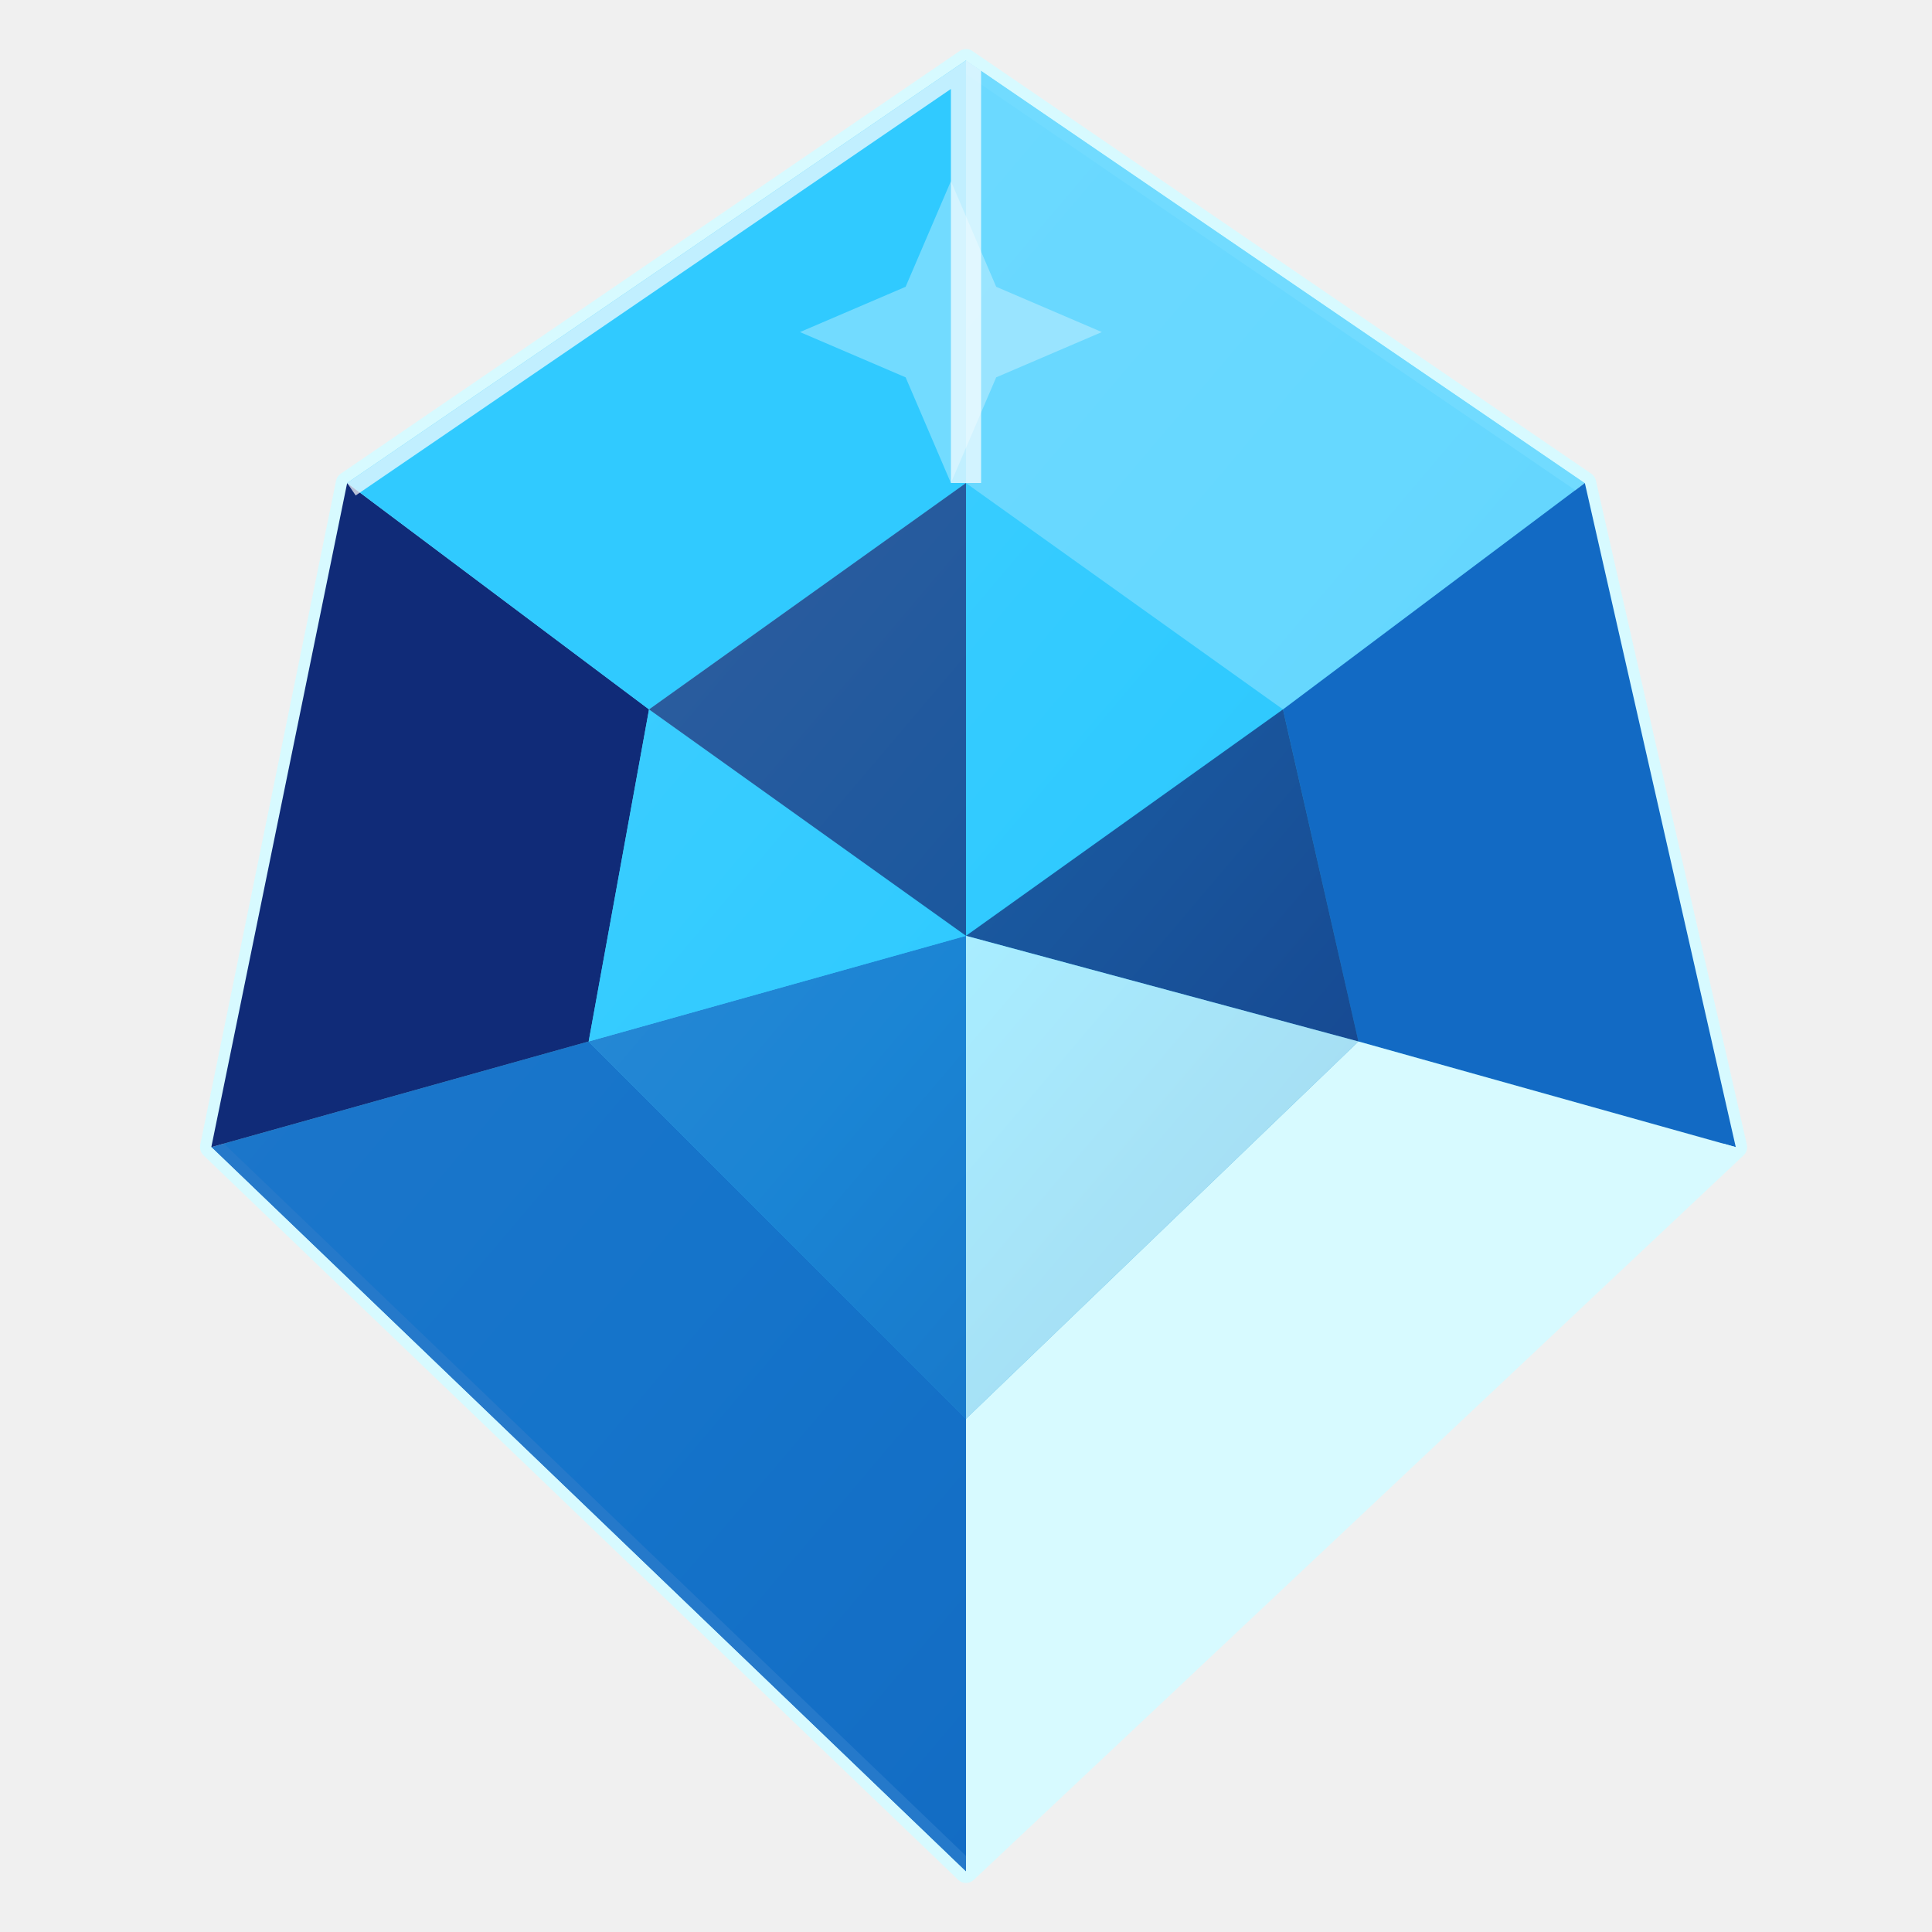
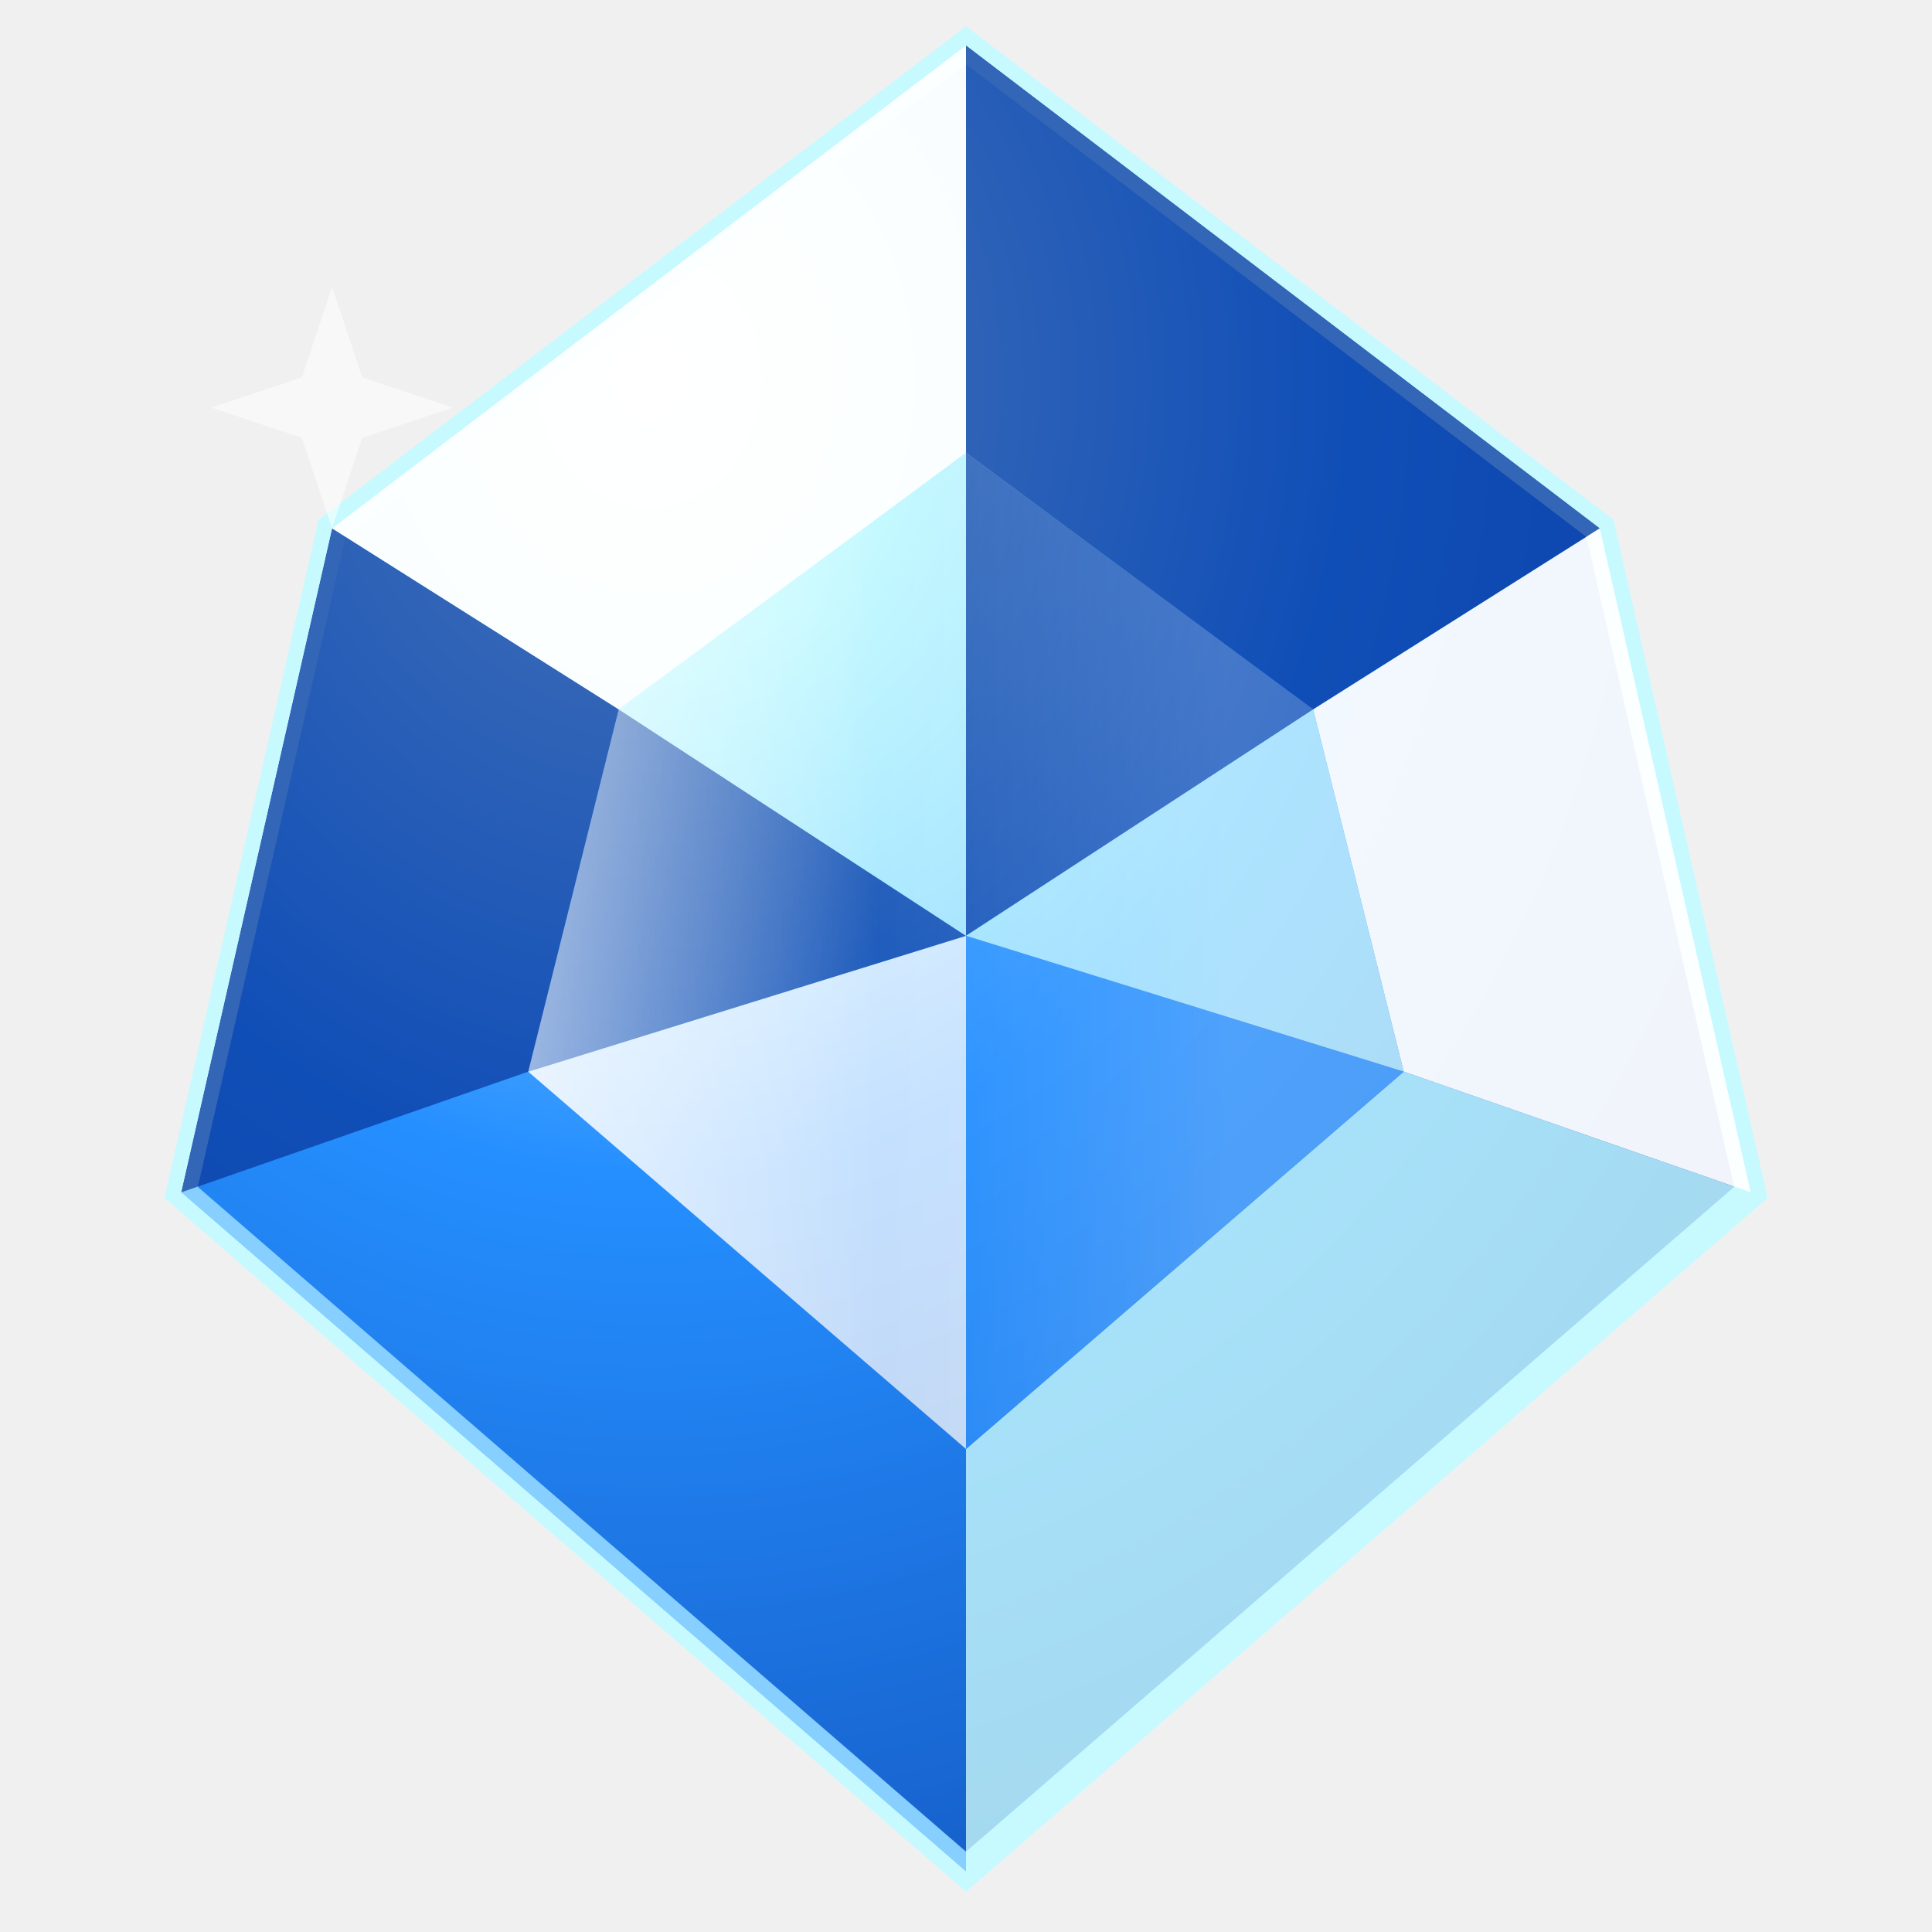
- <svg xmlns="http://www.w3.org/2000/svg" width="128" height="128" viewBox="0 0 128 128">
+ <svg xmlns="http://www.w3.org/2000/svg" viewBox="0 0 128 128">
  <defs>
-     <linearGradient id="body" x1="0" y1="0" x2="1" y2="1">
-       <stop stop-color="#d7faff" />
-       <stop offset=".5" stop-color="#30caff" />
-       <stop offset="1" stop-color="#102b78" />
+     <radialGradient id="shine" cx="30%" cy="18%" r="88%">
+       <stop stop-color="#fff" />
+       <stop offset=".18" stop-color="#c6faff" />
+       <stop offset=".5" stop-color="#258fff" />
+       <stop offset="1" stop-color="#0a3ca3" />
+     </radialGradient>
+     <linearGradient id="flash">
+       <stop stop-color="#fff" stop-opacity=".8" />
+       <stop offset=".4" stop-color="#fff" stop-opacity="0" />
+       <stop offset=".8" stop-color="#fff" stop-opacity=".28" />
    </linearGradient>
    <clipPath id="cut">
-       <polygon points="64,4 105,32 115,76 64,124 14,76 23,32" />
+       <polygon points="64,3 106,35 116,79 64,124 12,79 22,35" />
    </clipPath>
  </defs>
-   <polygon points="64,4 105,32 115,76 64,124 14,76 23,32" fill="url(#body)" stroke="#d7faff" stroke-width="1.5" stroke-linejoin="round" />
+   <polygon points="64,3 106,35 116,79 64,124 12,79 22,35" fill="url(#shine)" stroke="#c6faff" stroke-width="2" />
  <g clip-path="url(#cut)">
-     <polygon points="64,4,105,32,85,47,64,32" fill="#30caff" opacity=".9" />
-     <polygon points="64,32,85,47,64,62" fill="#30caff" opacity=".85" />
-     <polygon points="105,32,115,76,90,69,85,47" fill="#126ac4" opacity="1" />
-     <polygon points="85,47,90,69,64,62" fill="#102b78" opacity=".72" />
-     <polygon points="115,76,64,124,64,94,90,69" fill="#d7faff" opacity="1" />
-     <polygon points="90,69,64,94,64,62" fill="#d7faff" opacity=".72" />
-     <polygon points="64,124,14,76,39,69,64,94" fill="#126ac4" opacity=".9" />
-     <polygon points="64,94,39,69,64,62" fill="#126ac4" opacity=".72" />
-     <polygon points="14,76,23,32,43,47,39,69" fill="#102b78" opacity="1" />
-     <polygon points="39,69,43,47,64,62" fill="#30caff" opacity=".85" />
-     <polygon points="23,32,64,4,64,32,43,47" fill="#30caff" opacity="1" />
-     <polygon points="43,47,64,32,64,62" fill="#102b78" opacity=".72" />
-     <path d="M64,4 105,32 85,47 64,32Z" fill="white" opacity=".26" />
-     <path d="M23,32 64,4 64,32" fill="none" stroke="white" stroke-opacity=".7" stroke-width="2" />
+     <polygon points="64,3,106,35,87,47,64,30" fill="#0a3ca3" opacity="0.78" />
+     <polygon points="64,30,87,47,64,62" fill="#0a3ca3" opacity=".73" />
+     <polygon points="106,35,116,79,93,71,87,47" fill="#fff" opacity="0.94" />
+     <polygon points="87,47,93,71,64,62" fill="#c6faff" opacity=".73" />
+     <polygon points="116,79,64,124,64,96,93,71" fill="#c6faff" opacity="0.82" />
+     <polygon points="93,71,64,96,64,62" fill="#258fff" opacity=".73" />
+     <polygon points="64,124,12,79,35,71,64,96" fill="#258fff" opacity="0.4" />
+     <polygon points="64,96,35,71,64,62" fill="#fff" opacity=".73" />
+     <polygon points="12,79,22,35,41,47,35,71" fill="#0a3ca3" opacity="0.78" />
+     <polygon points="35,71,41,47,64,62" fill="#0a3ca3" opacity=".73" />
+     <polygon points="22,35,64,3,64,30,41,47" fill="#fff" opacity="0.94" />
+     <polygon points="41,47,64,30,64,62" fill="#c6faff" opacity=".73" />
+     <polygon points="64,30 87,47 93,71 64,96 35,71 41,47" fill="url(#flash)" opacity=".7" />
  </g>
-   <path d="M60 19l3 -7 3 7 7 3 -7 3 -3 7 -3 -7 -7 -3Z" fill="#fff" opacity=".32" />
+   <path d="M20 25l2-6 2 6 6 2-6 2-2 6-2-6-6-2Z" fill="#fff" opacity=".55" />
</svg>
